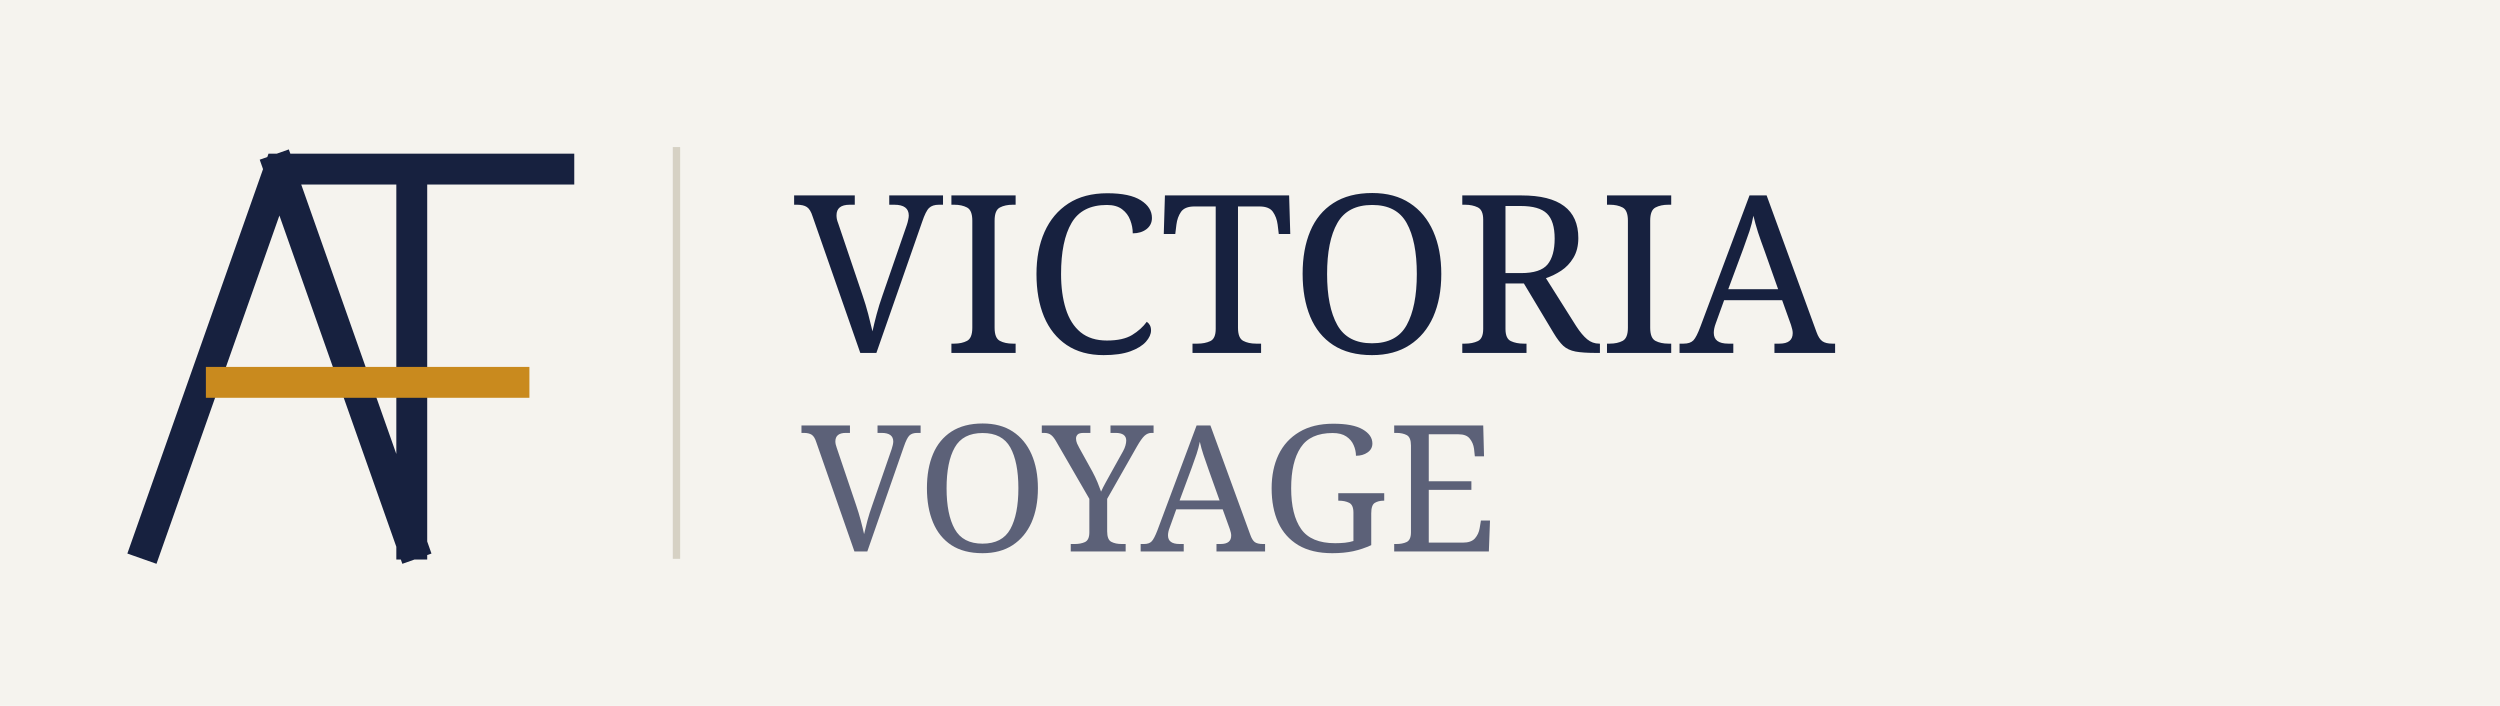
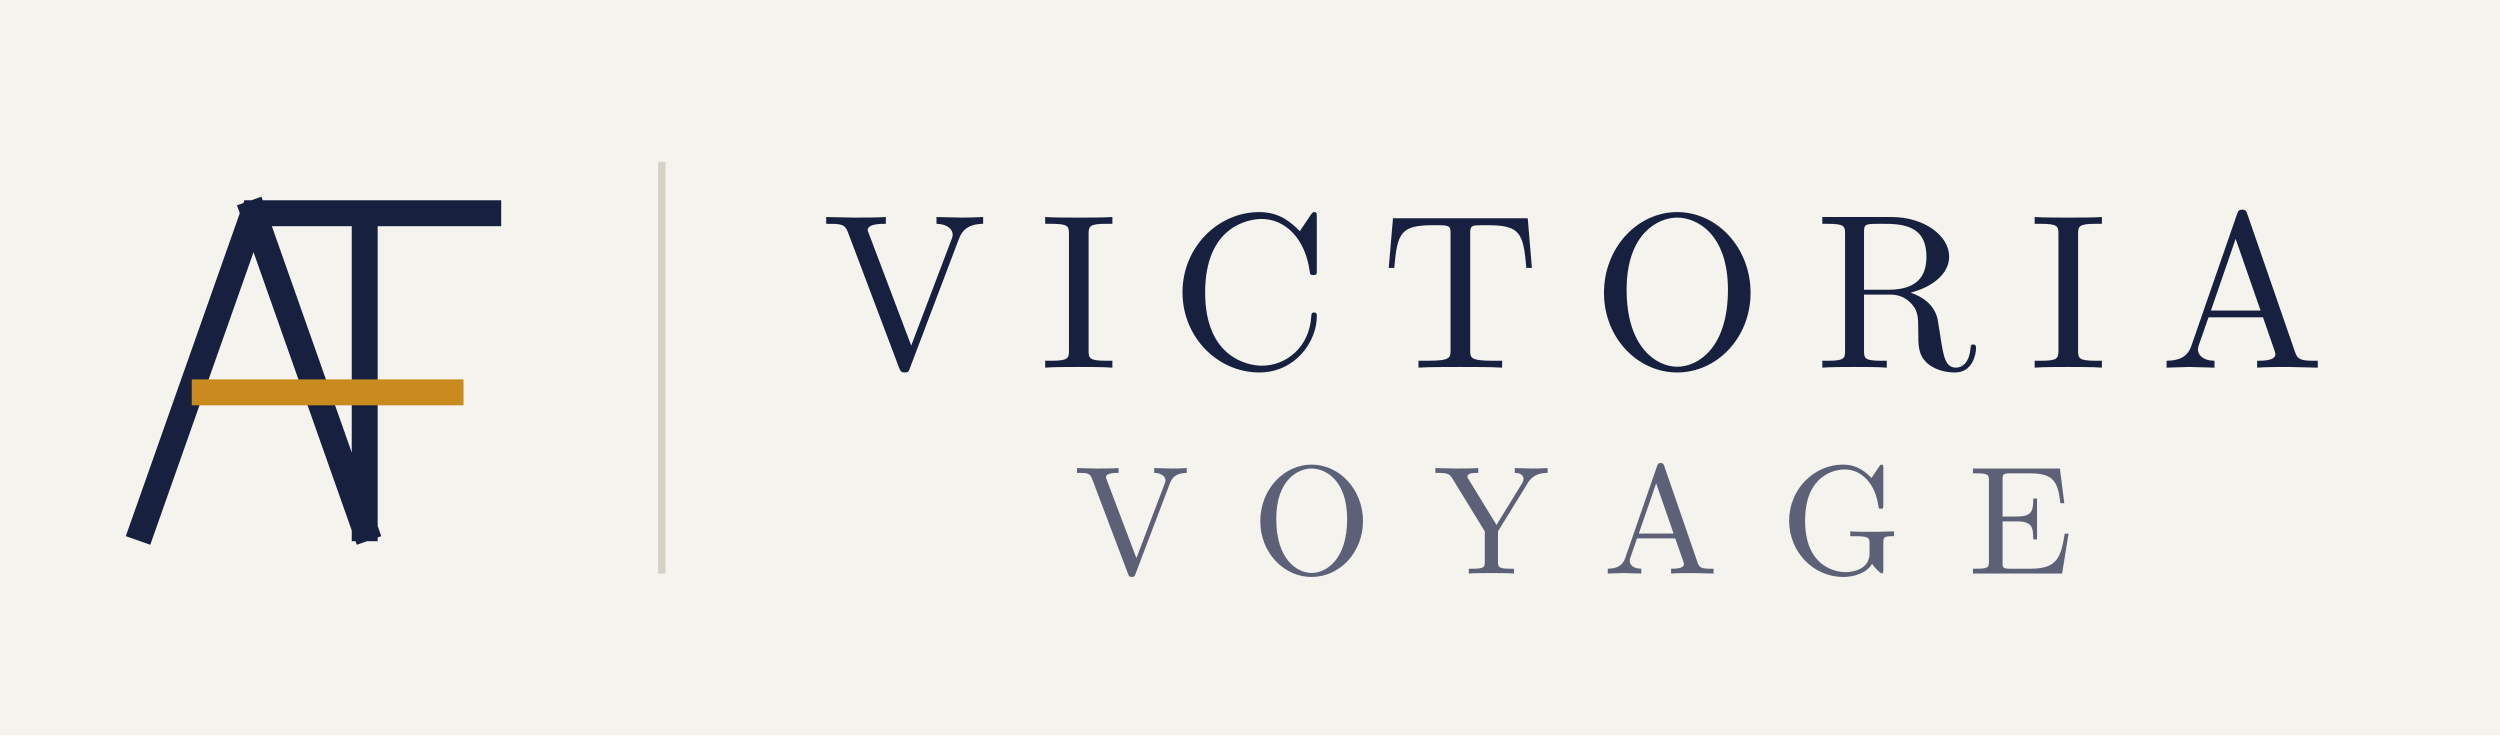
- <svg xmlns="http://www.w3.org/2000/svg" viewBox="0 0 340 96" width="680" height="192">
-   <rect width="340" height="96" fill="#F5F3EE" />
-   <g transform="translate(16 16)">
-     <path d="M4 58 22 7h38M22 7l18 51M40 7v51" fill="none" stroke="#17213F" stroke-width="4.2" stroke-linejoin="miter" stroke-linecap="square" />
+ <svg xmlns="http://www.w3.org/2000/svg" viewBox="0 0 340 100" width="680" height="200">
+   <rect width="340" height="100" fill="#F5F3EE" />
+   <g transform="translate(16 23.12) scale(.84)">
+     <path d="M4 58 22 7h38M22 7l18 51M40 7v51" fill="none" stroke="#17213F" stroke-width="4.2" stroke-linecap="square" />
    <path d="M12 36h44" stroke="#C98A1E" stroke-width="4.2" />
  </g>
-   <line x1="92" y1="20" x2="92" y2="76" stroke="#D6D1C4" stroke-width="1" />
-   <text x="108" y="48" font-family="Bodoni Moda, Didot, Georgia, serif" font-size="30" textLength="214" lengthAdjust="spacing" fill="#17213F">VICTORIA</text>
-   <text x="109" y="75" font-family="Bodoni Moda, Didot, Georgia, serif" font-size="24" textLength="208" lengthAdjust="spacing" fill="#5C6178">VOYAGE</text>
+   <line x1="90" y1="22" x2="90" y2="78" stroke="#D6D1C4" />
+   <text x="214" y="50" text-anchor="middle" font-family="Bodoni Moda, Latin Modern Roman, Didot, serif" font-size="30" letter-spacing="7" fill="#17213F">VICTORIA</text>
+   <text x="214" y="78" text-anchor="middle" font-family="Bodoni Moda, Latin Modern Roman, Didot, serif" font-size="21" letter-spacing="9" fill="#5C6178">VOYAGE</text>
</svg>
